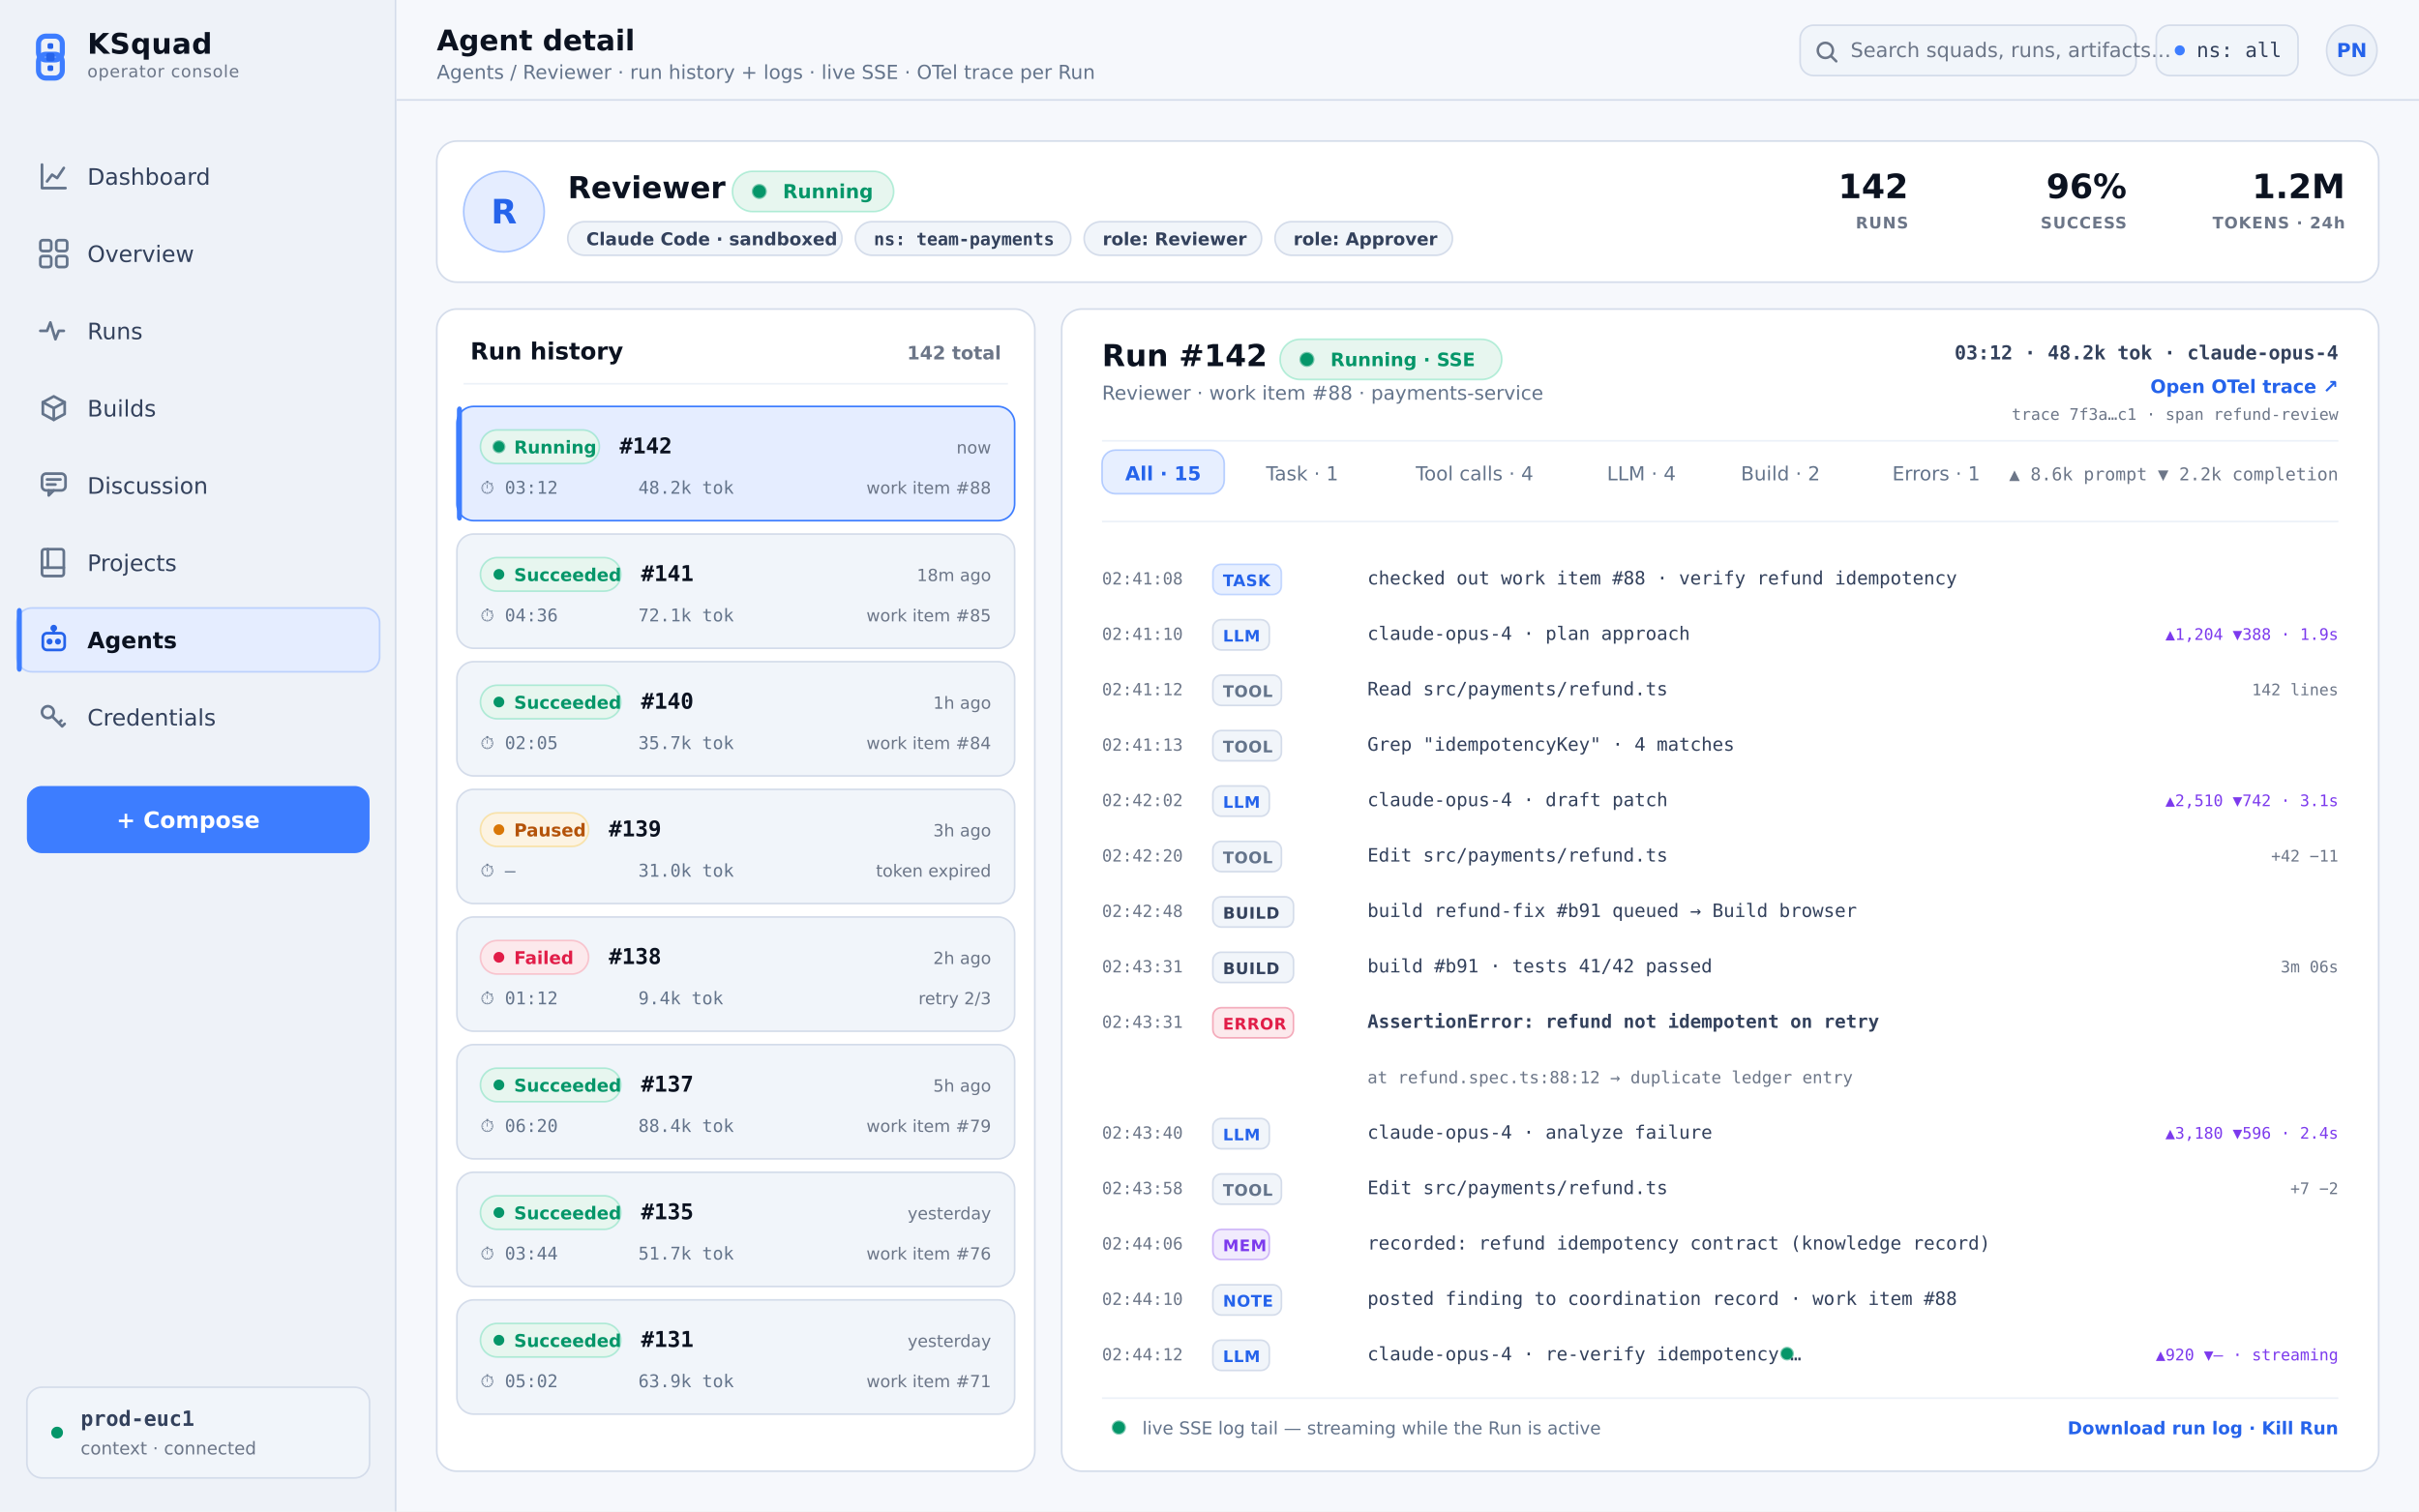
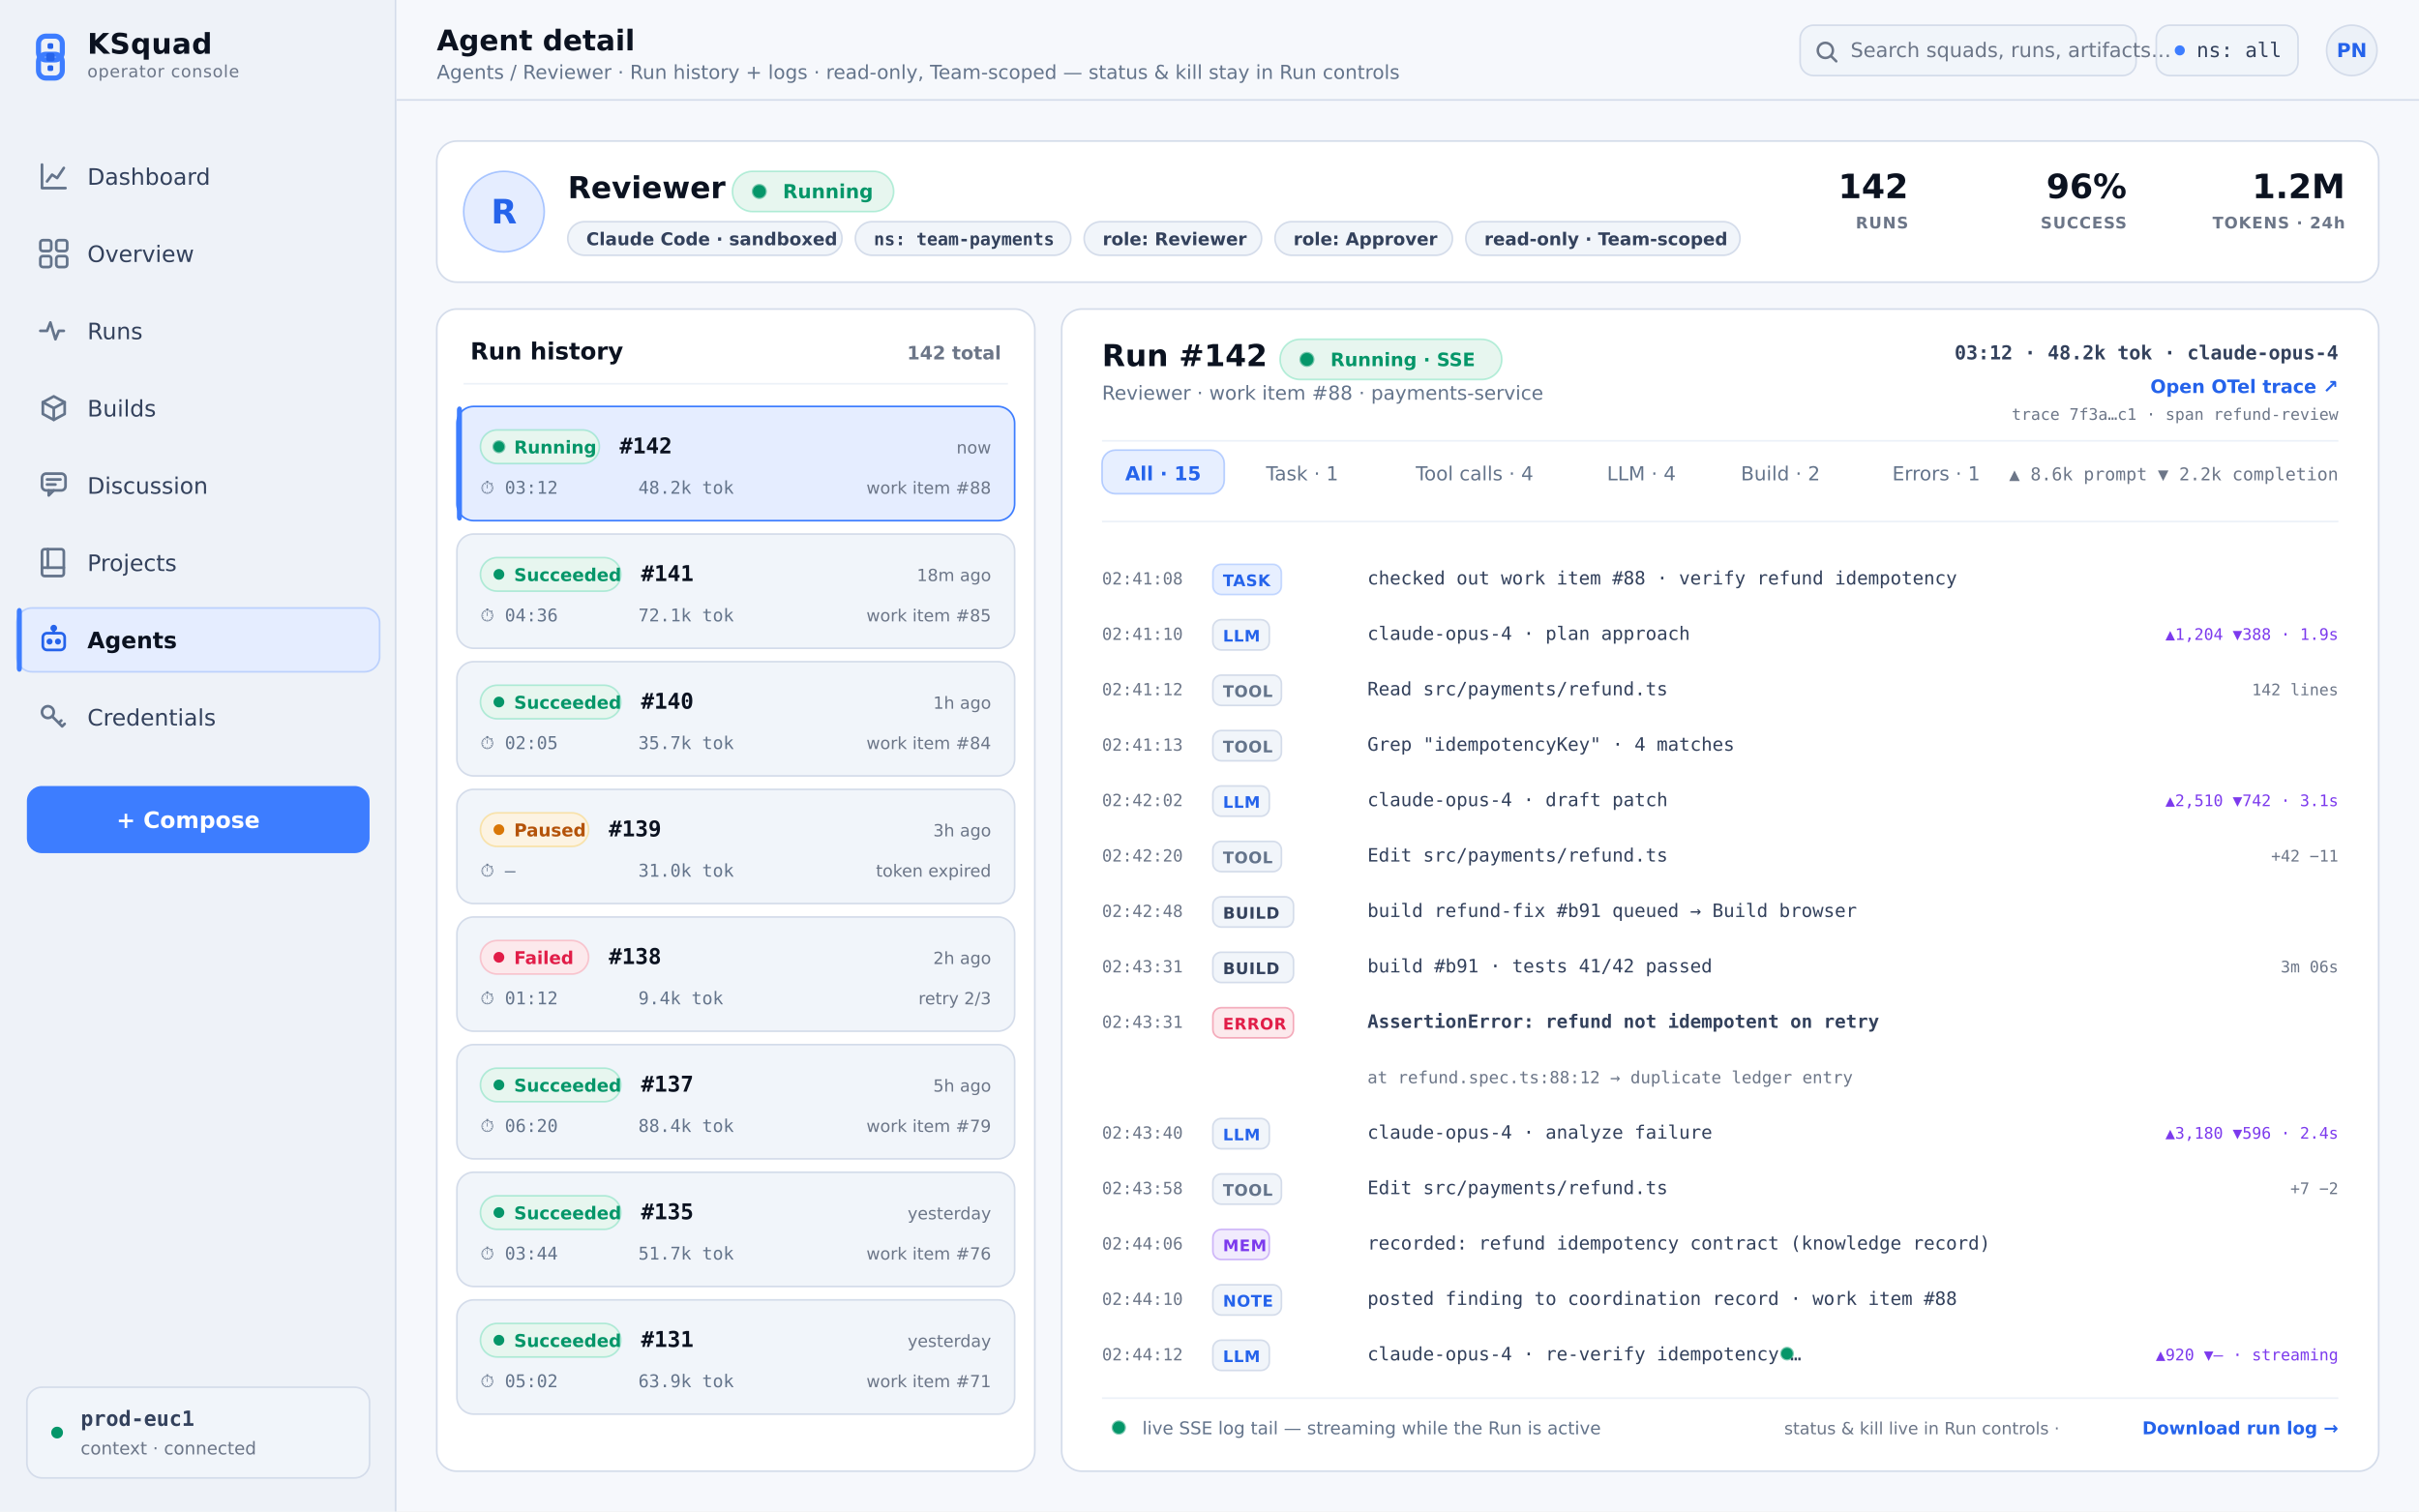
<svg xmlns="http://www.w3.org/2000/svg" width="1440" height="900" viewBox="0 0 1440 900" font-family="DejaVu Sans">
  <rect x="0" y="0" width="1440" height="900" rx="0" ry="0" fill="#F6F8FC" stroke="none" stroke-width="1" />
  <rect x="0" y="0" width="236" height="900" rx="0" ry="0" fill="#EEF2F8" stroke="none" stroke-width="1" />
  <rect x="235" y="0" width="1" height="900" rx="0" ry="0" fill="#D4DCEA" stroke="none" stroke-width="1" />
  <g transform="translate(30,34) scale(0.33735) translate(-50,-50)">
    <rect x="29" y="45" width="42" height="42" rx="13" fill="none" stroke="#3D7DFF" stroke-width="9" />
    <rect x="29" y="13" width="42" height="42" rx="13" fill="none" stroke="#3D7DFF" stroke-width="9" />
    <rect x="45" y="25.5" width="10" height="10" rx="2.8" fill="#2563EB" />
    <rect x="45" y="64.5" width="10" height="10" rx="2.8" fill="#2563EB" />
    <rect x="42.5" y="42.5" width="15" height="15" rx="4.2" fill="#2563EB" />
  </g>
  <text x="52" y="32" font-family="DejaVu Sans" font-size="17" fill="#0B1220" font-weight="700" text-anchor="start" letter-spacing="0.2">KSquad</text>
  <text x="52" y="46" font-family="DejaVu Sans" font-size="10" fill="#6C7688" font-weight="400" text-anchor="start" letter-spacing="0.4">operator console</text>
  <g fill="none" stroke="#64748B" stroke-width="1.6" stroke-linecap="round" stroke-linejoin="round">
    <path d="M25 98 v14 h14" />
    <path d="M28 108 l3 -4 l3 2 l4 -6" />
  </g>
  <text x="52" y="110" font-family="DejaVu Sans" font-size="13.5" fill="#33415C" font-weight="500" text-anchor="start">Dashboard</text>
  <g fill="none" stroke="#64748B" stroke-width="1.6" stroke-linecap="round" stroke-linejoin="round">
    <rect x="24" y="143" width="6.5" height="6.5" rx="1.5" />
    <rect x="33.5" y="143" width="6.5" height="6.5" rx="1.5" />
    <rect x="24" y="152.5" width="6.5" height="6.5" rx="1.5" />
    <rect x="33.5" y="152.5" width="6.5" height="6.5" rx="1.5" />
  </g>
  <text x="52" y="156" font-family="DejaVu Sans" font-size="13.5" fill="#33415C" font-weight="500" text-anchor="start">Overview</text>
  <g fill="none" stroke="#64748B" stroke-width="1.6" stroke-linecap="round" stroke-linejoin="round">
    <path d="M24 197 h4 l2 -5 l3 10 l2 -5 h3" />
  </g>
  <text x="52" y="202" font-family="DejaVu Sans" font-size="13.5" fill="#33415C" font-weight="500" text-anchor="start">Runs</text>
  <g fill="none" stroke="#64748B" stroke-width="1.6" stroke-linecap="round" stroke-linejoin="round">
    <path d="M32 236 l6.5 3.5 v7 l-6.5 3.5 l-6.5 -3.5 v-7 z" />
    <path d="M25.5 239.5 l6.5 3.5 l6.5 -3.5" />
    <path d="M32 243 v7" />
  </g>
  <text x="52" y="248" font-family="DejaVu Sans" font-size="13.5" fill="#33415C" font-weight="500" text-anchor="start">Builds</text>
  <g fill="none" stroke="#64748B" stroke-width="1.6" stroke-linecap="round" stroke-linejoin="round">
    <rect x="25" y="282" width="14" height="10" rx="2.5" />
    <path d="M29 292 v3 l3 -3" />
    <path d="M28 285.5 h8 M28 288.5 h5" />
  </g>
  <text x="52" y="294" font-family="DejaVu Sans" font-size="13.5" fill="#33415C" font-weight="500" text-anchor="start">Discussion</text>
  <g fill="none" stroke="#64748B" stroke-width="1.6" stroke-linecap="round" stroke-linejoin="round">
    <rect x="25" y="327" width="13" height="16" rx="1.5" />
    <path d="M25 338 h13" />
    <path d="M28.5 327 v11" />
  </g>
  <text x="52" y="340" font-family="DejaVu Sans" font-size="13.5" fill="#33415C" font-weight="500" text-anchor="start">Projects</text>
  <rect x="10" y="362" width="216" height="38" rx="9" ry="9" fill="#E5EDFF" stroke="#3D7DFF44" stroke-width="1" />
  <rect x="10" y="362" width="3" height="38" rx="2" ry="2" fill="#3D7DFF" stroke="none" stroke-width="1" />
  <g fill="none" stroke="#2563EB" stroke-width="1.6" stroke-linecap="round" stroke-linejoin="round">
    <rect x="25.5" y="377" width="13" height="10" rx="2.5" />
    <path d="M32 374 v3" />
    <circle cx="32" cy="374" r="1.2" fill="#2563EB" />
    <circle cx="29.5" cy="382" r="1" fill="#2563EB" />
    <circle cx="34.5" cy="382" r="1" fill="#2563EB" />
  </g>
  <text x="52" y="386" font-family="DejaVu Sans" font-size="13.5" fill="#0B1220" font-weight="600" text-anchor="start">Agents</text>
  <g fill="none" stroke="#64748B" stroke-width="1.6" stroke-linecap="round" stroke-linejoin="round">
    <circle cx="28.5" cy="424" r="3.5" />
    <path d="M31 426.5 l6 6 M35 430.5 l1.5 -1.5 M37 432.5 l1.5 -1.5" />
  </g>
  <text x="52" y="432" font-family="DejaVu Sans" font-size="13.5" fill="#33415C" font-weight="500" text-anchor="start">Credentials</text>
  <rect x="16" y="468" width="204" height="40" rx="9" ry="9" fill="#3D7DFF" stroke="none" stroke-width="1" />
  <text x="112" y="493" font-family="DejaVu Sans" font-size="13.5" fill="#fff" font-weight="600" text-anchor="middle">+  Compose</text>
  <rect x="16" y="826" width="204" height="54" rx="9" ry="9" fill="#F1F5FA" stroke="#D4DCEA" stroke-width="1" />
  <circle cx="34" cy="853" r="3.5" fill="#059669" />
  <text x="48" y="849" font-family="DejaVu Sans Mono" font-size="12.5" fill="#33415C" font-weight="600" text-anchor="start">prod-euc1</text>
  <text x="48" y="866" font-family="DejaVu Sans" font-size="10.5" fill="#6C7688" font-weight="400" text-anchor="start">context · connected</text>
  <rect x="236" y="0" width="1204" height="60" rx="0" ry="0" fill="#F6F8FC" stroke="none" stroke-width="1" />
  <rect x="236" y="59" width="1204" height="1" rx="0" ry="0" fill="#D4DCEA" stroke="none" stroke-width="1" />
  <text x="260" y="30" font-family="DejaVu Sans" font-size="17" fill="#0B1220" font-weight="700" text-anchor="start">Agent detail</text>
-   <text x="260" y="47" font-family="DejaVu Sans" font-size="11.5" fill="#64748B" font-weight="400" text-anchor="start">Agents / Reviewer · run history + logs · live SSE · OTel trace per Run</text>
+   <text x="260" y="47" font-family="DejaVu Sans" font-size="11.5" fill="#64748B" font-weight="400" text-anchor="start">Agents / Reviewer · Run history + logs · read-only, Team-scoped — status &amp; kill stay in Run controls</text>
  <circle cx="1400" cy="30" r="15" fill="#ECF1F8" stroke="#D4DCEA" />
  <text x="1400" y="34" font-family="DejaVu Sans" font-size="11.5" fill="#2563EB" font-weight="700" text-anchor="middle">PN</text>
  <rect x="1283.6" y="15" width="84.4" height="30" rx="8" ry="8" fill="#F1F5FA" stroke="#D4DCEA" stroke-width="1" />
  <circle cx="1297.6" cy="30" r="3" fill="#3D7DFF" />
  <text x="1307.6" y="34" font-family="DejaVu Sans Mono" font-size="12" fill="#33415C" font-weight="400" text-anchor="start">ns: all</text>
  <rect x="1071.6" y="15" width="200" height="30" rx="8" ry="8" fill="#F1F5FA" stroke="#D4DCEA" stroke-width="1" />
  <circle cx="1086.6" cy="30" r="4.5" fill="none" stroke="#6C7688" stroke-width="1.5" />
  <path d="M1090.1 33.5 l3 3" stroke="#6C7688" stroke-width="1.5" stroke-linecap="round" />
  <text x="1101.6" y="34" font-family="DejaVu Sans" font-size="12" fill="#6C7688" font-weight="400" text-anchor="start">Search squads, runs, artifacts…</text>
  <rect x="260" y="84" width="1156" height="84" rx="12" ry="12" fill="#FFFFFF" stroke="#D4DCEA" stroke-width="1" />
  <circle cx="300" cy="126" r="24" fill="#3D7DFF22" stroke="#3D7DFF66" />
  <text x="300" y="133" font-family="DejaVu Sans" font-size="20" fill="#2563EB" font-weight="700" text-anchor="middle">R</text>
  <text x="338" y="118" font-family="DejaVu Sans" font-size="18" fill="#0B1220" font-weight="700" text-anchor="start">Reviewer</text>
  <rect x="436" y="102" width="96" height="24" rx="12" ry="12" fill="#E7F6EF" stroke="#34D39955" stroke-width="1" />
  <circle cx="452" cy="114" r="3.8" fill="#059669" />
  <circle cx="452" cy="114" r="3.8" fill="none" stroke="#059669" stroke-width="1.4" opacity="0.5">
    <animate attributeName="r" values="3.8;8.4;3.8" dur="1.8s" repeatCount="indefinite" />
    <animate attributeName="opacity" values="0.55;0;0.55" dur="1.8s" repeatCount="indefinite" />
  </circle>
  <text x="466" y="118" font-family="DejaVu Sans" font-size="11.5" fill="#059669" font-weight="600" text-anchor="start">Running</text>
  <rect x="338" y="132" width="163.2" height="20" rx="10.0" ry="10.0" fill="#F1F5FA" stroke="#D4DCEA" stroke-width="1" />
  <text x="349" y="146.0" font-family="DejaVu Sans" font-size="10.5" fill="#33415C" font-weight="600" text-anchor="start">Claude Code · sandboxed</text>
  <rect x="509.2" y="132" width="128.2" height="20" rx="10.0" ry="10.0" fill="#F1F5FA" stroke="#D4DCEA" stroke-width="1" />
  <text x="520.2" y="146.0" font-family="DejaVu Sans Mono" font-size="10.5" fill="#33415C" font-weight="600" text-anchor="start">ns: team-payments</text>
  <rect x="645.4" y="132" width="105.6" height="20" rx="10.0" ry="10.0" fill="#F1F5FA" stroke="#D4DCEA" stroke-width="1" />
  <text x="656.4" y="146.0" font-family="DejaVu Sans" font-size="10.5" fill="#33415C" font-weight="600" text-anchor="start">role: Reviewer</text>
  <rect x="759" y="132" width="105.6" height="20" rx="10.0" ry="10.0" fill="#F1F5FA" stroke="#D4DCEA" stroke-width="1" />
  <text x="770" y="146.0" font-family="DejaVu Sans" font-size="10.5" fill="#33415C" font-weight="600" text-anchor="start">role: Approver</text>
+   <rect x="872.6" y="132" width="163.2" height="20" rx="10.0" ry="10.0" fill="#F1F5FA" stroke="#D4DCEA" stroke-width="1" />
+   <text x="883.6" y="146.0" font-family="DejaVu Sans" font-size="10.5" fill="#33415C" font-weight="600" text-anchor="start">read-only · Team-scoped</text>
  <text x="1396" y="118" font-family="DejaVu Sans" font-size="20" fill="#0B1220" font-weight="700" text-anchor="end">1.2M</text>
  <text x="1396" y="136" font-family="DejaVu Sans" font-size="9.5" fill="#6C7688" font-weight="600" text-anchor="end" letter-spacing="0.5">TOKENS · 24h</text>
  <text x="1266" y="118" font-family="DejaVu Sans" font-size="20" fill="#0B1220" font-weight="700" text-anchor="end">96%</text>
  <text x="1266" y="136" font-family="DejaVu Sans" font-size="9.5" fill="#6C7688" font-weight="600" text-anchor="end" letter-spacing="0.5">SUCCESS</text>
  <text x="1136" y="118" font-family="DejaVu Sans" font-size="20" fill="#0B1220" font-weight="700" text-anchor="end">142</text>
  <text x="1136" y="136" font-family="DejaVu Sans" font-size="9.5" fill="#6C7688" font-weight="600" text-anchor="end" letter-spacing="0.5">RUNS</text>
  <rect x="260" y="184" width="356" height="692" rx="12" ry="12" fill="#FFFFFF" stroke="#D4DCEA" stroke-width="1" />
  <text x="280" y="214" font-family="DejaVu Sans" font-size="14" fill="#0B1220" font-weight="700" text-anchor="start">Run history</text>
  <text x="596" y="214" font-family="DejaVu Sans" font-size="11" fill="#6C7688" font-weight="600" text-anchor="end">142 total</text>
  <rect x="276" y="228" width="324" height="1" rx="0" ry="0" fill="#ECF1F8" stroke="none" stroke-width="1" />
  <rect x="272" y="242" width="332" height="68" rx="10" ry="10" fill="#E5EDFF" stroke="#3D7DFF" stroke-width="1" />
  <rect x="272" y="242" width="3" height="68" rx="2" ry="2" fill="#3D7DFF" stroke="none" stroke-width="1" />
  <rect x="286" y="256" width="70.8" height="20" rx="10" ry="10" fill="#E7F6EF" stroke="#34D39955" stroke-width="1" />
  <circle cx="297" cy="266" r="3.2" fill="#059669" />
  <circle cx="297" cy="266" r="3.2" fill="none" stroke="#059669" stroke-width="1.4" opacity="0.5">
    <animate attributeName="r" values="3.2;7.8;3.2" dur="1.8s" repeatCount="indefinite" />
    <animate attributeName="opacity" values="0.55;0;0.55" dur="1.8s" repeatCount="indefinite" />
  </circle>
  <text x="306" y="270" font-family="DejaVu Sans" font-size="10.5" fill="#059669" font-weight="600" text-anchor="start">Running</text>
  <text x="368.8" y="270" font-family="DejaVu Sans Mono" font-size="13" fill="#0B1220" font-weight="700" text-anchor="start">#142</text>
  <text x="590" y="270" font-family="DejaVu Sans" font-size="10" fill="#6C7688" font-weight="400" text-anchor="end">now</text>
  <text x="286" y="294" font-family="DejaVu Sans Mono" font-size="10.5" fill="#64748B" font-weight="400" text-anchor="start">⏱ 03:12</text>
  <text x="380" y="294" font-family="DejaVu Sans Mono" font-size="10.5" fill="#64748B" font-weight="400" text-anchor="start">48.2k tok</text>
  <text x="590" y="294" font-family="DejaVu Sans" font-size="10" fill="#6C7688" font-weight="400" text-anchor="end">work item #88</text>
  <rect x="272" y="318" width="332" height="68" rx="10" ry="10" fill="#F1F5FA" stroke="#D4DCEA" stroke-width="1" />
  <rect x="286" y="332" width="83.6" height="20" rx="10" ry="10" fill="#E7F6EF" stroke="#34D39955" stroke-width="1" />
  <circle cx="297" cy="342" r="3.2" fill="#059669" />
  <text x="306" y="346" font-family="DejaVu Sans" font-size="10.5" fill="#059669" font-weight="600" text-anchor="start">Succeeded</text>
  <text x="381.6" y="346" font-family="DejaVu Sans Mono" font-size="13" fill="#0B1220" font-weight="700" text-anchor="start">#141</text>
  <text x="590" y="346" font-family="DejaVu Sans" font-size="10" fill="#6C7688" font-weight="400" text-anchor="end">18m ago</text>
  <text x="286" y="370" font-family="DejaVu Sans Mono" font-size="10.5" fill="#64748B" font-weight="400" text-anchor="start">⏱ 04:36</text>
  <text x="380" y="370" font-family="DejaVu Sans Mono" font-size="10.5" fill="#64748B" font-weight="400" text-anchor="start">72.1k tok</text>
  <text x="590" y="370" font-family="DejaVu Sans" font-size="10" fill="#6C7688" font-weight="400" text-anchor="end">work item #85</text>
  <rect x="272" y="394" width="332" height="68" rx="10" ry="10" fill="#F1F5FA" stroke="#D4DCEA" stroke-width="1" />
  <rect x="286" y="408" width="83.6" height="20" rx="10" ry="10" fill="#E7F6EF" stroke="#34D39955" stroke-width="1" />
  <circle cx="297" cy="418" r="3.2" fill="#059669" />
  <text x="306" y="422" font-family="DejaVu Sans" font-size="10.5" fill="#059669" font-weight="600" text-anchor="start">Succeeded</text>
  <text x="381.6" y="422" font-family="DejaVu Sans Mono" font-size="13" fill="#0B1220" font-weight="700" text-anchor="start">#140</text>
  <text x="590" y="422" font-family="DejaVu Sans" font-size="10" fill="#6C7688" font-weight="400" text-anchor="end">1h ago</text>
  <text x="286" y="446" font-family="DejaVu Sans Mono" font-size="10.5" fill="#64748B" font-weight="400" text-anchor="start">⏱ 02:05</text>
  <text x="380" y="446" font-family="DejaVu Sans Mono" font-size="10.5" fill="#64748B" font-weight="400" text-anchor="start">35.7k tok</text>
  <text x="590" y="446" font-family="DejaVu Sans" font-size="10" fill="#6C7688" font-weight="400" text-anchor="end">work item #84</text>
  <rect x="272" y="470" width="332" height="68" rx="10" ry="10" fill="#F1F5FA" stroke="#D4DCEA" stroke-width="1" />
  <rect x="286" y="484" width="64.4" height="20" rx="10" ry="10" fill="#FCF3E2" stroke="#FBBF2455" stroke-width="1" />
  <circle cx="297" cy="494" r="3.2" fill="#D97706" />
  <text x="306" y="498" font-family="DejaVu Sans" font-size="10.5" fill="#B45309" font-weight="600" text-anchor="start">Paused</text>
  <text x="362.4" y="498" font-family="DejaVu Sans Mono" font-size="13" fill="#0B1220" font-weight="700" text-anchor="start">#139</text>
  <text x="590" y="498" font-family="DejaVu Sans" font-size="10" fill="#6C7688" font-weight="400" text-anchor="end">3h ago</text>
  <text x="286" y="522" font-family="DejaVu Sans Mono" font-size="10.5" fill="#64748B" font-weight="400" text-anchor="start">⏱ —</text>
  <text x="380" y="522" font-family="DejaVu Sans Mono" font-size="10.5" fill="#64748B" font-weight="400" text-anchor="start">31.0k tok</text>
  <text x="590" y="522" font-family="DejaVu Sans" font-size="10" fill="#6C7688" font-weight="400" text-anchor="end">token expired</text>
  <rect x="272" y="546" width="332" height="68" rx="10" ry="10" fill="#F1F5FA" stroke="#D4DCEA" stroke-width="1" />
  <rect x="286" y="560" width="64.4" height="20" rx="10" ry="10" fill="#FCE9EC" stroke="#FB718555" stroke-width="1" />
  <circle cx="297" cy="570" r="3.2" fill="#E11D48" />
  <text x="306" y="574" font-family="DejaVu Sans" font-size="10.5" fill="#E11D48" font-weight="600" text-anchor="start">Failed</text>
  <text x="362.4" y="574" font-family="DejaVu Sans Mono" font-size="13" fill="#0B1220" font-weight="700" text-anchor="start">#138</text>
  <text x="590" y="574" font-family="DejaVu Sans" font-size="10" fill="#6C7688" font-weight="400" text-anchor="end">2h ago</text>
  <text x="286" y="598" font-family="DejaVu Sans Mono" font-size="10.5" fill="#64748B" font-weight="400" text-anchor="start">⏱ 01:12</text>
  <text x="380" y="598" font-family="DejaVu Sans Mono" font-size="10.5" fill="#64748B" font-weight="400" text-anchor="start">9.4k tok</text>
  <text x="590" y="598" font-family="DejaVu Sans" font-size="10" fill="#6C7688" font-weight="400" text-anchor="end">retry 2/3</text>
  <rect x="272" y="622" width="332" height="68" rx="10" ry="10" fill="#F1F5FA" stroke="#D4DCEA" stroke-width="1" />
  <rect x="286" y="636" width="83.6" height="20" rx="10" ry="10" fill="#E7F6EF" stroke="#34D39955" stroke-width="1" />
  <circle cx="297" cy="646" r="3.2" fill="#059669" />
  <text x="306" y="650" font-family="DejaVu Sans" font-size="10.5" fill="#059669" font-weight="600" text-anchor="start">Succeeded</text>
  <text x="381.6" y="650" font-family="DejaVu Sans Mono" font-size="13" fill="#0B1220" font-weight="700" text-anchor="start">#137</text>
  <text x="590" y="650" font-family="DejaVu Sans" font-size="10" fill="#6C7688" font-weight="400" text-anchor="end">5h ago</text>
  <text x="286" y="674" font-family="DejaVu Sans Mono" font-size="10.5" fill="#64748B" font-weight="400" text-anchor="start">⏱ 06:20</text>
  <text x="380" y="674" font-family="DejaVu Sans Mono" font-size="10.5" fill="#64748B" font-weight="400" text-anchor="start">88.4k tok</text>
  <text x="590" y="674" font-family="DejaVu Sans" font-size="10" fill="#6C7688" font-weight="400" text-anchor="end">work item #79</text>
  <rect x="272" y="698" width="332" height="68" rx="10" ry="10" fill="#F1F5FA" stroke="#D4DCEA" stroke-width="1" />
  <rect x="286" y="712" width="83.6" height="20" rx="10" ry="10" fill="#E7F6EF" stroke="#34D39955" stroke-width="1" />
  <circle cx="297" cy="722" r="3.2" fill="#059669" />
  <text x="306" y="726" font-family="DejaVu Sans" font-size="10.5" fill="#059669" font-weight="600" text-anchor="start">Succeeded</text>
  <text x="381.6" y="726" font-family="DejaVu Sans Mono" font-size="13" fill="#0B1220" font-weight="700" text-anchor="start">#135</text>
  <text x="590" y="726" font-family="DejaVu Sans" font-size="10" fill="#6C7688" font-weight="400" text-anchor="end">yesterday</text>
  <text x="286" y="750" font-family="DejaVu Sans Mono" font-size="10.5" fill="#64748B" font-weight="400" text-anchor="start">⏱ 03:44</text>
  <text x="380" y="750" font-family="DejaVu Sans Mono" font-size="10.5" fill="#64748B" font-weight="400" text-anchor="start">51.7k tok</text>
  <text x="590" y="750" font-family="DejaVu Sans" font-size="10" fill="#6C7688" font-weight="400" text-anchor="end">work item #76</text>
  <rect x="272" y="774" width="332" height="68" rx="10" ry="10" fill="#F1F5FA" stroke="#D4DCEA" stroke-width="1" />
  <rect x="286" y="788" width="83.6" height="20" rx="10" ry="10" fill="#E7F6EF" stroke="#34D39955" stroke-width="1" />
  <circle cx="297" cy="798" r="3.2" fill="#059669" />
  <text x="306" y="802" font-family="DejaVu Sans" font-size="10.5" fill="#059669" font-weight="600" text-anchor="start">Succeeded</text>
  <text x="381.6" y="802" font-family="DejaVu Sans Mono" font-size="13" fill="#0B1220" font-weight="700" text-anchor="start">#131</text>
  <text x="590" y="802" font-family="DejaVu Sans" font-size="10" fill="#6C7688" font-weight="400" text-anchor="end">yesterday</text>
  <text x="286" y="826" font-family="DejaVu Sans Mono" font-size="10.5" fill="#64748B" font-weight="400" text-anchor="start">⏱ 05:02</text>
  <text x="380" y="826" font-family="DejaVu Sans Mono" font-size="10.5" fill="#64748B" font-weight="400" text-anchor="start">63.9k tok</text>
  <text x="590" y="826" font-family="DejaVu Sans" font-size="10" fill="#6C7688" font-weight="400" text-anchor="end">work item #71</text>
  <rect x="632" y="184" width="784" height="692" rx="12" ry="12" fill="#FFFFFF" stroke="#D4DCEA" stroke-width="1" />
  <text x="656" y="218" font-family="DejaVu Sans" font-size="18" fill="#0B1220" font-weight="700" text-anchor="start">Run #142</text>
  <rect x="762" y="202" width="132" height="24" rx="12" ry="12" fill="#E7F6EF" stroke="#34D39955" stroke-width="1" />
  <circle cx="778" cy="214" r="3.8" fill="#059669" />
  <circle cx="778" cy="214" r="3.8" fill="none" stroke="#059669" stroke-width="1.4" opacity="0.5">
    <animate attributeName="r" values="3.8;8.4;3.8" dur="1.8s" repeatCount="indefinite" />
    <animate attributeName="opacity" values="0.55;0;0.55" dur="1.8s" repeatCount="indefinite" />
  </circle>
  <text x="792" y="218" font-family="DejaVu Sans" font-size="11" fill="#059669" font-weight="600" text-anchor="start">Running · SSE</text>
  <text x="656" y="238" font-family="DejaVu Sans" font-size="11.5" fill="#64748B" font-weight="400" text-anchor="start">Reviewer · work item #88 · payments-service</text>
  <text x="1392" y="214" font-family="DejaVu Sans Mono" font-size="11.5" fill="#33415C" font-weight="600" text-anchor="end">03:12 · 48.2k tok · claude-opus-4</text>
  <text x="1392" y="234" font-family="DejaVu Sans" font-size="11" fill="#2563EB" font-weight="600" text-anchor="end">Open OTel trace  ↗</text>
  <text x="1392" y="250" font-family="DejaVu Sans Mono" font-size="9.5" fill="#6C7688" font-weight="400" text-anchor="end">trace 7f3a…c1  ·  span refund-review</text>
  <rect x="656" y="262" width="736" height="1" rx="0" ry="0" fill="#ECF1F8" stroke="none" stroke-width="1" />
  <rect x="656" y="268" width="72.8" height="26" rx="8" ry="8" fill="#3D7DFF1F" stroke="#3D7DFF55" stroke-width="1" />
  <text x="692.4" y="286" font-family="DejaVu Sans" font-size="11.5" fill="#2563EB" font-weight="700" text-anchor="middle">All · 15</text>
  <text x="775.2" y="286" font-family="DejaVu Sans" font-size="11.5" fill="#64748B" font-weight="500" text-anchor="middle">Task · 1</text>
  <text x="877.8" y="286" font-family="DejaVu Sans" font-size="11.5" fill="#64748B" font-weight="500" text-anchor="middle">Tool calls · 4</text>
  <text x="977.1" y="286" font-family="DejaVu Sans" font-size="11.5" fill="#64748B" font-weight="500" text-anchor="middle">LLM · 4</text>
  <text x="1059.9" y="286" font-family="DejaVu Sans" font-size="11.5" fill="#64748B" font-weight="500" text-anchor="middle">Build · 2</text>
  <text x="1152.6" y="286" font-family="DejaVu Sans" font-size="11.5" fill="#64748B" font-weight="500" text-anchor="middle">Errors · 1</text>
  <text x="1392" y="286" font-family="DejaVu Sans Mono" font-size="10.5" fill="#6C7688" font-weight="400" text-anchor="end">▲ 8.6k prompt   ▼ 2.2k completion</text>
  <rect x="656" y="310" width="736" height="1" rx="0" ry="0" fill="#ECF1F8" stroke="none" stroke-width="1" />
  <text x="656" y="348" font-family="DejaVu Sans Mono" font-size="10" fill="#6C7688" font-weight="400" text-anchor="start">02:41:08</text>
  <rect x="722" y="336" width="40.8" height="18" rx="5" ry="5" fill="#3D7DFF1F" stroke="#3D7DFF44" stroke-width="1" />
  <text x="728" y="349" font-family="DejaVu Sans" font-size="9.5" fill="#2563EB" font-weight="700" text-anchor="start" letter-spacing="0.3">TASK</text>
  <text x="814" y="348" font-family="DejaVu Sans Mono" font-size="11" fill="#33415C" font-weight="400" text-anchor="start">checked out work item #88 · verify refund idempotency</text>
  <text x="656" y="381" font-family="DejaVu Sans Mono" font-size="10" fill="#6C7688" font-weight="400" text-anchor="start">02:41:10</text>
  <rect x="722" y="369" width="33.6" height="18" rx="5" ry="5" fill="#F1F5FA" stroke="#D4DCEA" stroke-width="1" />
  <text x="728" y="382" font-family="DejaVu Sans" font-size="9.5" fill="#2563EB" font-weight="700" text-anchor="start" letter-spacing="0.3">LLM</text>
  <text x="814" y="381" font-family="DejaVu Sans Mono" font-size="11" fill="#33415C" font-weight="400" text-anchor="start">claude-opus-4 · plan approach</text>
  <text x="1392" y="381" font-family="DejaVu Sans Mono" font-size="9.5" fill="#7C3AED" font-weight="400" text-anchor="end">▲1,204 ▼388 · 1.9s</text>
  <text x="656" y="414" font-family="DejaVu Sans Mono" font-size="10" fill="#6C7688" font-weight="400" text-anchor="start">02:41:12</text>
  <rect x="722" y="402" width="40.8" height="18" rx="5" ry="5" fill="#F1F5FA" stroke="#D4DCEA" stroke-width="1" />
  <text x="728" y="415" font-family="DejaVu Sans" font-size="9.5" fill="#64748B" font-weight="700" text-anchor="start" letter-spacing="0.3">TOOL</text>
  <text x="814" y="414" font-family="DejaVu Sans Mono" font-size="11" fill="#33415C" font-weight="400" text-anchor="start">Read  src/payments/refund.ts</text>
  <text x="1392" y="414" font-family="DejaVu Sans Mono" font-size="9.5" fill="#6C7688" font-weight="400" text-anchor="end">142 lines</text>
  <text x="656" y="447" font-family="DejaVu Sans Mono" font-size="10" fill="#6C7688" font-weight="400" text-anchor="start">02:41:13</text>
  <rect x="722" y="435" width="40.8" height="18" rx="5" ry="5" fill="#F1F5FA" stroke="#D4DCEA" stroke-width="1" />
  <text x="728" y="448" font-family="DejaVu Sans" font-size="9.5" fill="#64748B" font-weight="700" text-anchor="start" letter-spacing="0.3">TOOL</text>
  <text x="814" y="447" font-family="DejaVu Sans Mono" font-size="11" fill="#33415C" font-weight="400" text-anchor="start">Grep  "idempotencyKey"  · 4 matches</text>
  <text x="656" y="480" font-family="DejaVu Sans Mono" font-size="10" fill="#6C7688" font-weight="400" text-anchor="start">02:42:02</text>
  <rect x="722" y="468" width="33.6" height="18" rx="5" ry="5" fill="#F1F5FA" stroke="#D4DCEA" stroke-width="1" />
  <text x="728" y="481" font-family="DejaVu Sans" font-size="9.5" fill="#2563EB" font-weight="700" text-anchor="start" letter-spacing="0.3">LLM</text>
  <text x="814" y="480" font-family="DejaVu Sans Mono" font-size="11" fill="#33415C" font-weight="400" text-anchor="start">claude-opus-4 · draft patch</text>
  <text x="1392" y="480" font-family="DejaVu Sans Mono" font-size="9.5" fill="#7C3AED" font-weight="400" text-anchor="end">▲2,510 ▼742 · 3.1s</text>
  <text x="656" y="513" font-family="DejaVu Sans Mono" font-size="10" fill="#6C7688" font-weight="400" text-anchor="start">02:42:20</text>
  <rect x="722" y="501" width="40.8" height="18" rx="5" ry="5" fill="#F1F5FA" stroke="#D4DCEA" stroke-width="1" />
  <text x="728" y="514" font-family="DejaVu Sans" font-size="9.5" fill="#64748B" font-weight="700" text-anchor="start" letter-spacing="0.3">TOOL</text>
  <text x="814" y="513" font-family="DejaVu Sans Mono" font-size="11" fill="#33415C" font-weight="400" text-anchor="start">Edit  src/payments/refund.ts</text>
  <text x="1392" y="513" font-family="DejaVu Sans Mono" font-size="9.5" fill="#6C7688" font-weight="400" text-anchor="end">+42 −11</text>
  <text x="656" y="546" font-family="DejaVu Sans Mono" font-size="10" fill="#6C7688" font-weight="400" text-anchor="start">02:42:48</text>
  <rect x="722" y="534" width="48.0" height="18" rx="5" ry="5" fill="#F1F5FA" stroke="#D4DCEA" stroke-width="1" />
  <text x="728" y="547" font-family="DejaVu Sans" font-size="9.5" fill="#33415C" font-weight="700" text-anchor="start" letter-spacing="0.3">BUILD</text>
  <text x="814" y="546" font-family="DejaVu Sans Mono" font-size="11" fill="#33415C" font-weight="400" text-anchor="start">build refund-fix #b91 queued  → Build browser</text>
  <text x="656" y="579" font-family="DejaVu Sans Mono" font-size="10" fill="#6C7688" font-weight="400" text-anchor="start">02:43:31</text>
  <rect x="722" y="567" width="48.0" height="18" rx="5" ry="5" fill="#F1F5FA" stroke="#D4DCEA" stroke-width="1" />
  <text x="728" y="580" font-family="DejaVu Sans" font-size="9.5" fill="#33415C" font-weight="700" text-anchor="start" letter-spacing="0.3">BUILD</text>
  <text x="814" y="579" font-family="DejaVu Sans Mono" font-size="11" fill="#33415C" font-weight="400" text-anchor="start">build #b91 · tests 41/42 passed</text>
  <text x="1392" y="579" font-family="DejaVu Sans Mono" font-size="9.5" fill="#6C7688" font-weight="400" text-anchor="end">3m 06s</text>
  <text x="656" y="612" font-family="DejaVu Sans Mono" font-size="10" fill="#6C7688" font-weight="400" text-anchor="start">02:43:31</text>
  <rect x="722" y="600" width="48.0" height="18" rx="5" ry="5" fill="#FCE9EC" stroke="#E11D4855" stroke-width="1" />
  <text x="728" y="613" font-family="DejaVu Sans" font-size="9.5" fill="#E11D48" font-weight="700" text-anchor="start" letter-spacing="0.3">ERROR</text>
  <text x="814" y="612" font-family="DejaVu Sans Mono" font-size="11" fill="#33415C" font-weight="600" text-anchor="start">AssertionError: refund not idempotent on retry</text>
  <text x="814" y="645" font-family="DejaVu Sans Mono" font-size="10" fill="#6C7688" font-weight="400" text-anchor="start">    at refund.spec.ts:88:12  →  duplicate ledger entry</text>
  <text x="656" y="678" font-family="DejaVu Sans Mono" font-size="10" fill="#6C7688" font-weight="400" text-anchor="start">02:43:40</text>
  <rect x="722" y="666" width="33.6" height="18" rx="5" ry="5" fill="#F1F5FA" stroke="#D4DCEA" stroke-width="1" />
  <text x="728" y="679" font-family="DejaVu Sans" font-size="9.5" fill="#2563EB" font-weight="700" text-anchor="start" letter-spacing="0.3">LLM</text>
  <text x="814" y="678" font-family="DejaVu Sans Mono" font-size="11" fill="#33415C" font-weight="400" text-anchor="start">claude-opus-4 · analyze failure</text>
  <text x="1392" y="678" font-family="DejaVu Sans Mono" font-size="9.5" fill="#7C3AED" font-weight="400" text-anchor="end">▲3,180 ▼596 · 2.4s</text>
  <text x="656" y="711" font-family="DejaVu Sans Mono" font-size="10" fill="#6C7688" font-weight="400" text-anchor="start">02:43:58</text>
  <rect x="722" y="699" width="40.8" height="18" rx="5" ry="5" fill="#F1F5FA" stroke="#D4DCEA" stroke-width="1" />
  <text x="728" y="712" font-family="DejaVu Sans" font-size="9.5" fill="#64748B" font-weight="700" text-anchor="start" letter-spacing="0.3">TOOL</text>
  <text x="814" y="711" font-family="DejaVu Sans Mono" font-size="11" fill="#33415C" font-weight="400" text-anchor="start">Edit  src/payments/refund.ts</text>
  <text x="1392" y="711" font-family="DejaVu Sans Mono" font-size="9.5" fill="#6C7688" font-weight="400" text-anchor="end">+7 −2</text>
  <text x="656" y="744" font-family="DejaVu Sans Mono" font-size="10" fill="#6C7688" font-weight="400" text-anchor="start">02:44:06</text>
  <rect x="722" y="732" width="33.6" height="18" rx="5" ry="5" fill="#F1EBFD" stroke="#7C3AED55" stroke-width="1" />
  <text x="728" y="745" font-family="DejaVu Sans" font-size="9.5" fill="#7C3AED" font-weight="700" text-anchor="start" letter-spacing="0.3">MEM</text>
  <text x="814" y="744" font-family="DejaVu Sans Mono" font-size="11" fill="#33415C" font-weight="400" text-anchor="start">recorded: refund idempotency contract (knowledge record)</text>
  <text x="656" y="777" font-family="DejaVu Sans Mono" font-size="10" fill="#6C7688" font-weight="400" text-anchor="start">02:44:10</text>
  <rect x="722" y="765" width="40.8" height="18" rx="5" ry="5" fill="#F1F5FA" stroke="#D4DCEA" stroke-width="1" />
  <text x="728" y="778" font-family="DejaVu Sans" font-size="9.5" fill="#2563EB" font-weight="700" text-anchor="start" letter-spacing="0.3">NOTE</text>
  <text x="814" y="777" font-family="DejaVu Sans Mono" font-size="11" fill="#33415C" font-weight="400" text-anchor="start">posted finding to coordination record · work item #88</text>
  <text x="656" y="810" font-family="DejaVu Sans Mono" font-size="10" fill="#6C7688" font-weight="400" text-anchor="start">02:44:12</text>
  <rect x="722" y="798" width="33.6" height="18" rx="5" ry="5" fill="#F1F5FA" stroke="#D4DCEA" stroke-width="1" />
  <text x="728" y="811" font-family="DejaVu Sans" font-size="9.5" fill="#2563EB" font-weight="700" text-anchor="start" letter-spacing="0.3">LLM</text>
  <text x="814" y="810" font-family="DejaVu Sans Mono" font-size="11" fill="#33415C" font-weight="400" text-anchor="start">claude-opus-4 · re-verify idempotency …</text>
  <circle cx="1063.8" cy="806" r="3.4" fill="#059669" />
  <circle cx="1063.8" cy="806" r="3.4" fill="none" stroke="#059669" stroke-width="1.4" opacity="0.5">
    <animate attributeName="r" values="3.4;8.0;3.4" dur="1.8s" repeatCount="indefinite" />
    <animate attributeName="opacity" values="0.55;0;0.55" dur="1.8s" repeatCount="indefinite" />
  </circle>
  <text x="1392" y="810" font-family="DejaVu Sans Mono" font-size="9.5" fill="#7C3AED" font-weight="400" text-anchor="end">▲920 ▼— · streaming</text>
  <rect x="656" y="832" width="736" height="1" rx="0" ry="0" fill="#ECF1F8" stroke="none" stroke-width="1" />
  <circle cx="666" cy="850" r="3.6" fill="#059669" />
  <circle cx="666" cy="850" r="3.6" fill="none" stroke="#059669" stroke-width="1.4" opacity="0.5">
    <animate attributeName="r" values="3.6;8.2;3.6" dur="1.8s" repeatCount="indefinite" />
    <animate attributeName="opacity" values="0.55;0;0.55" dur="1.8s" repeatCount="indefinite" />
  </circle>
  <text x="680" y="854" font-family="DejaVu Sans" font-size="10.5" fill="#64748B" font-weight="400" text-anchor="start">live SSE log tail — streaming while the Run is active</text>
-   <text x="1392" y="854" font-family="DejaVu Sans" font-size="10.5" fill="#2563EB" font-weight="600" text-anchor="end">Download run log  ·  Kill Run</text>
+   <text x="1392" y="854" font-family="DejaVu Sans" font-size="10.5" fill="#2563EB" font-weight="600" text-anchor="end">Download run log  →</text>
+   <text x="1226" y="854" font-family="DejaVu Sans" font-size="10" fill="#6C7688" font-weight="400" text-anchor="end">status &amp; kill live in Run controls  ·</text>
</svg>
